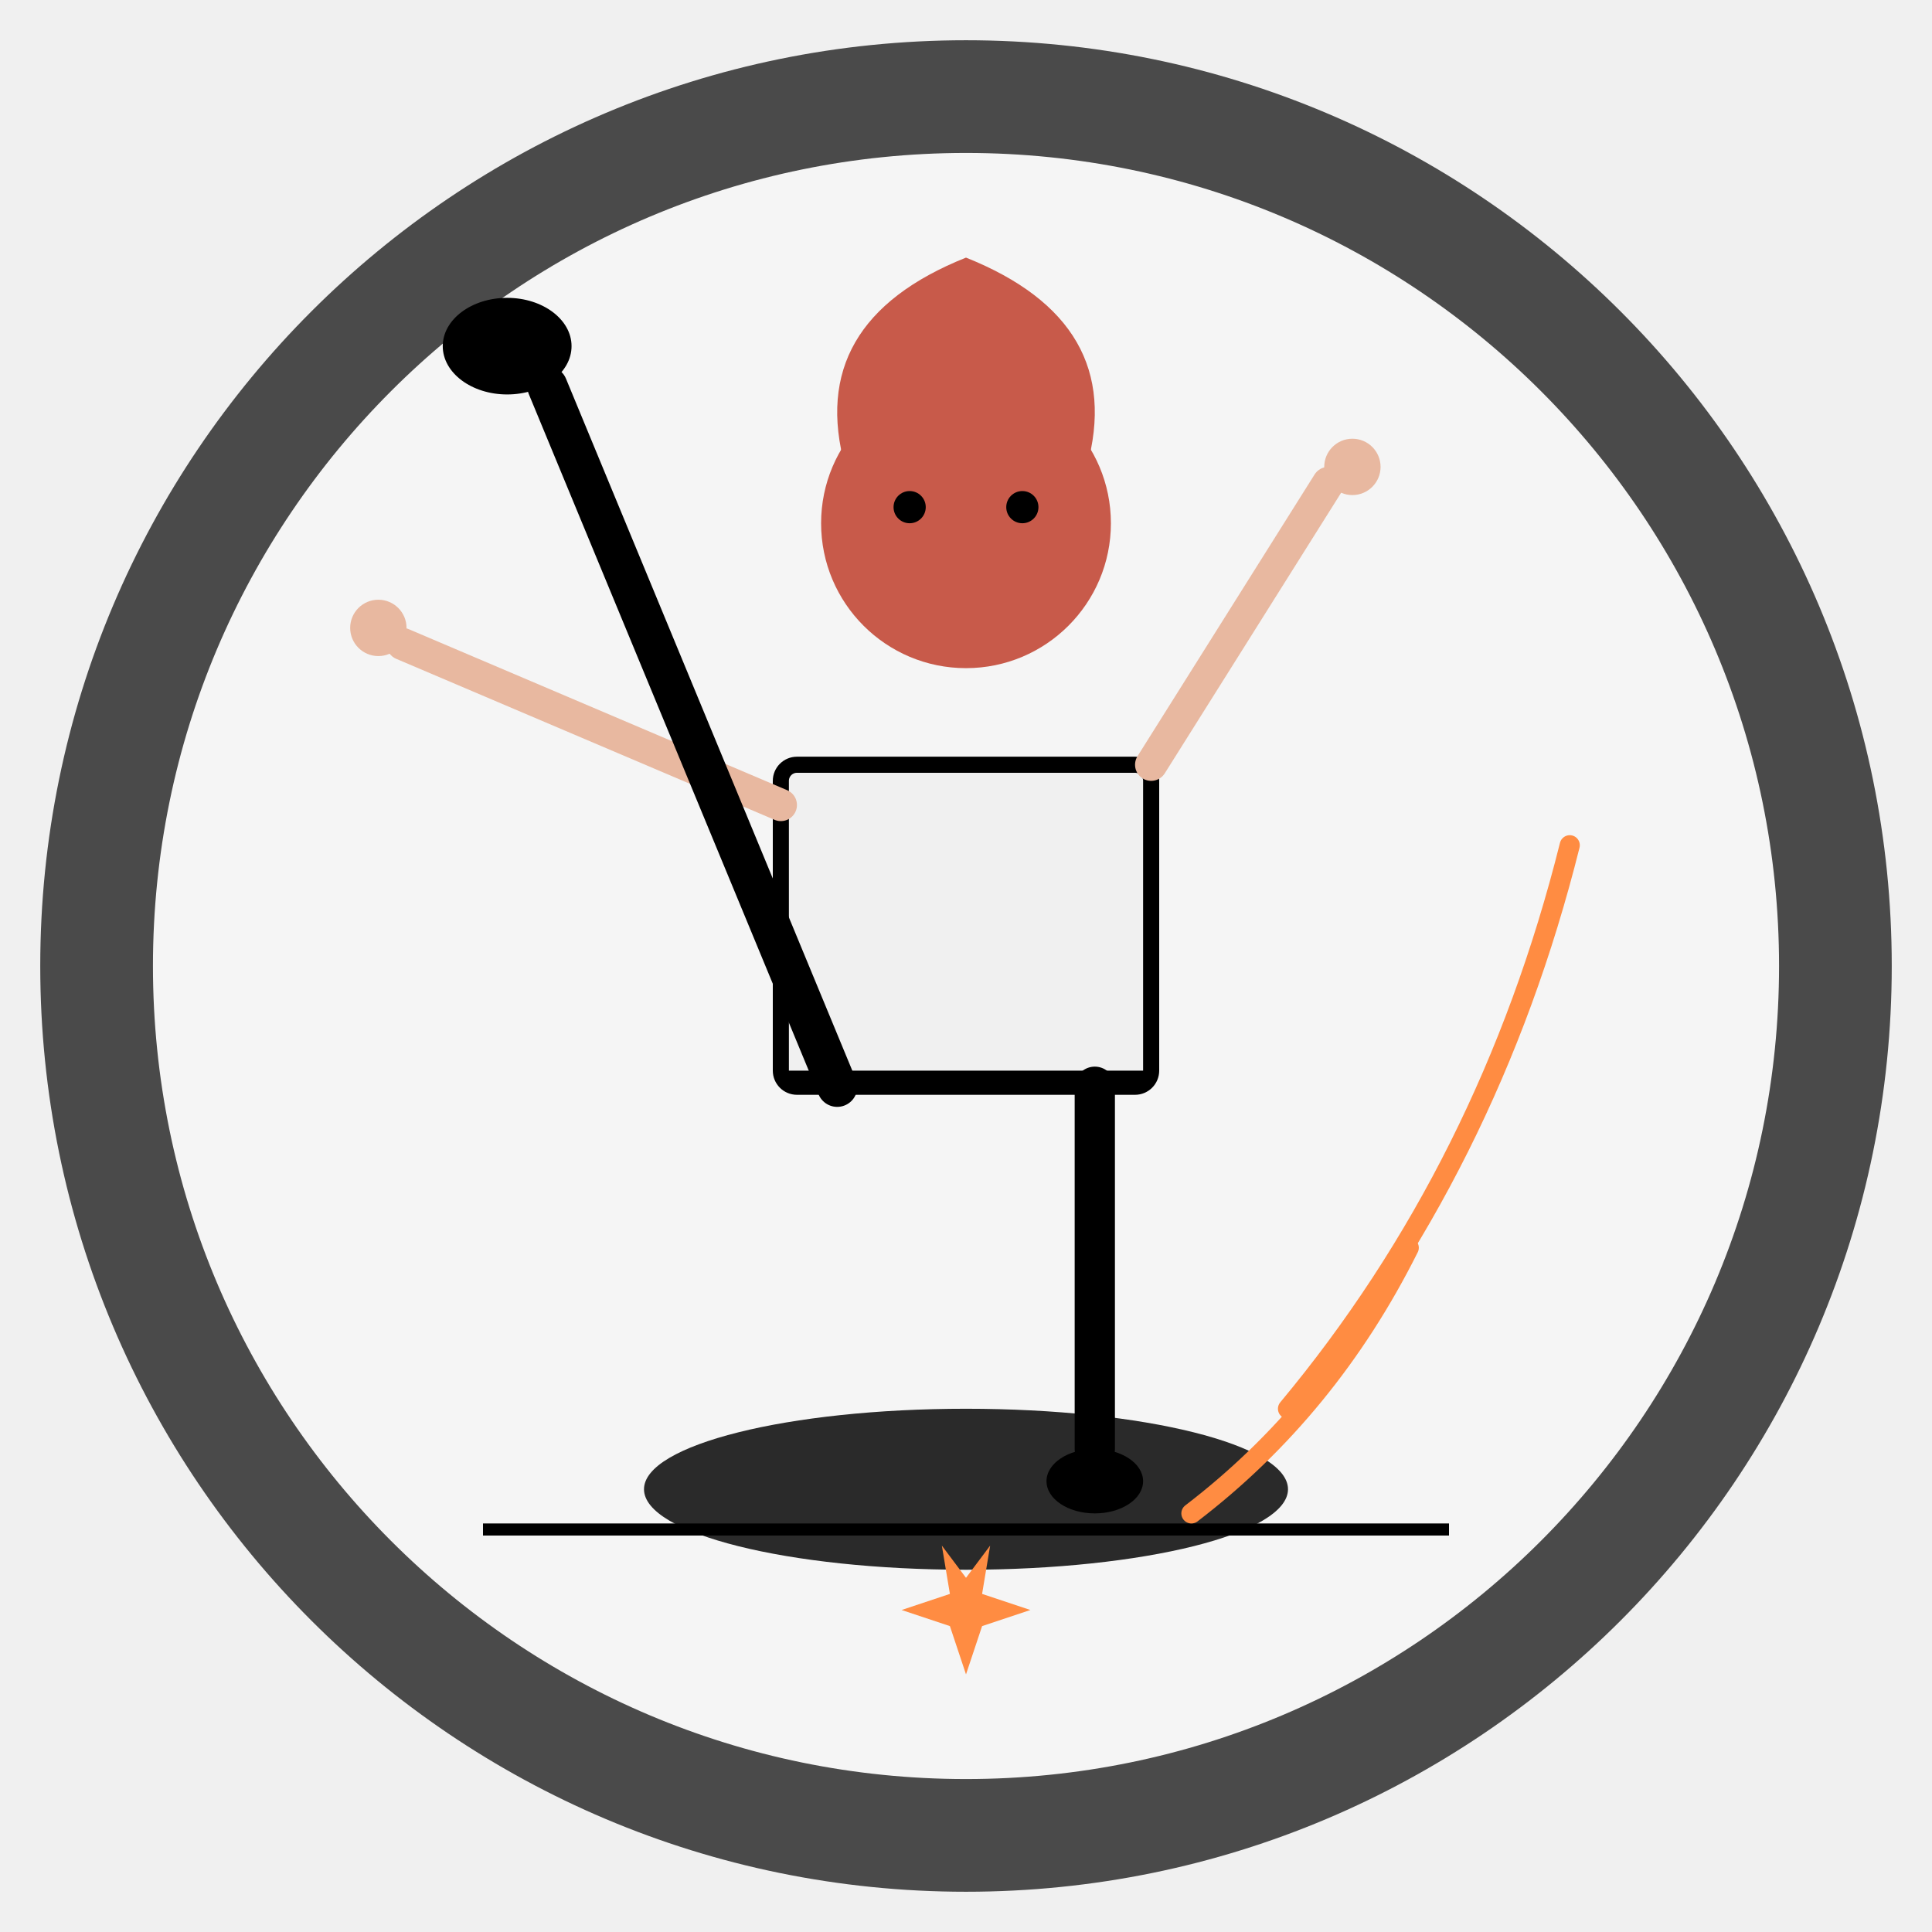
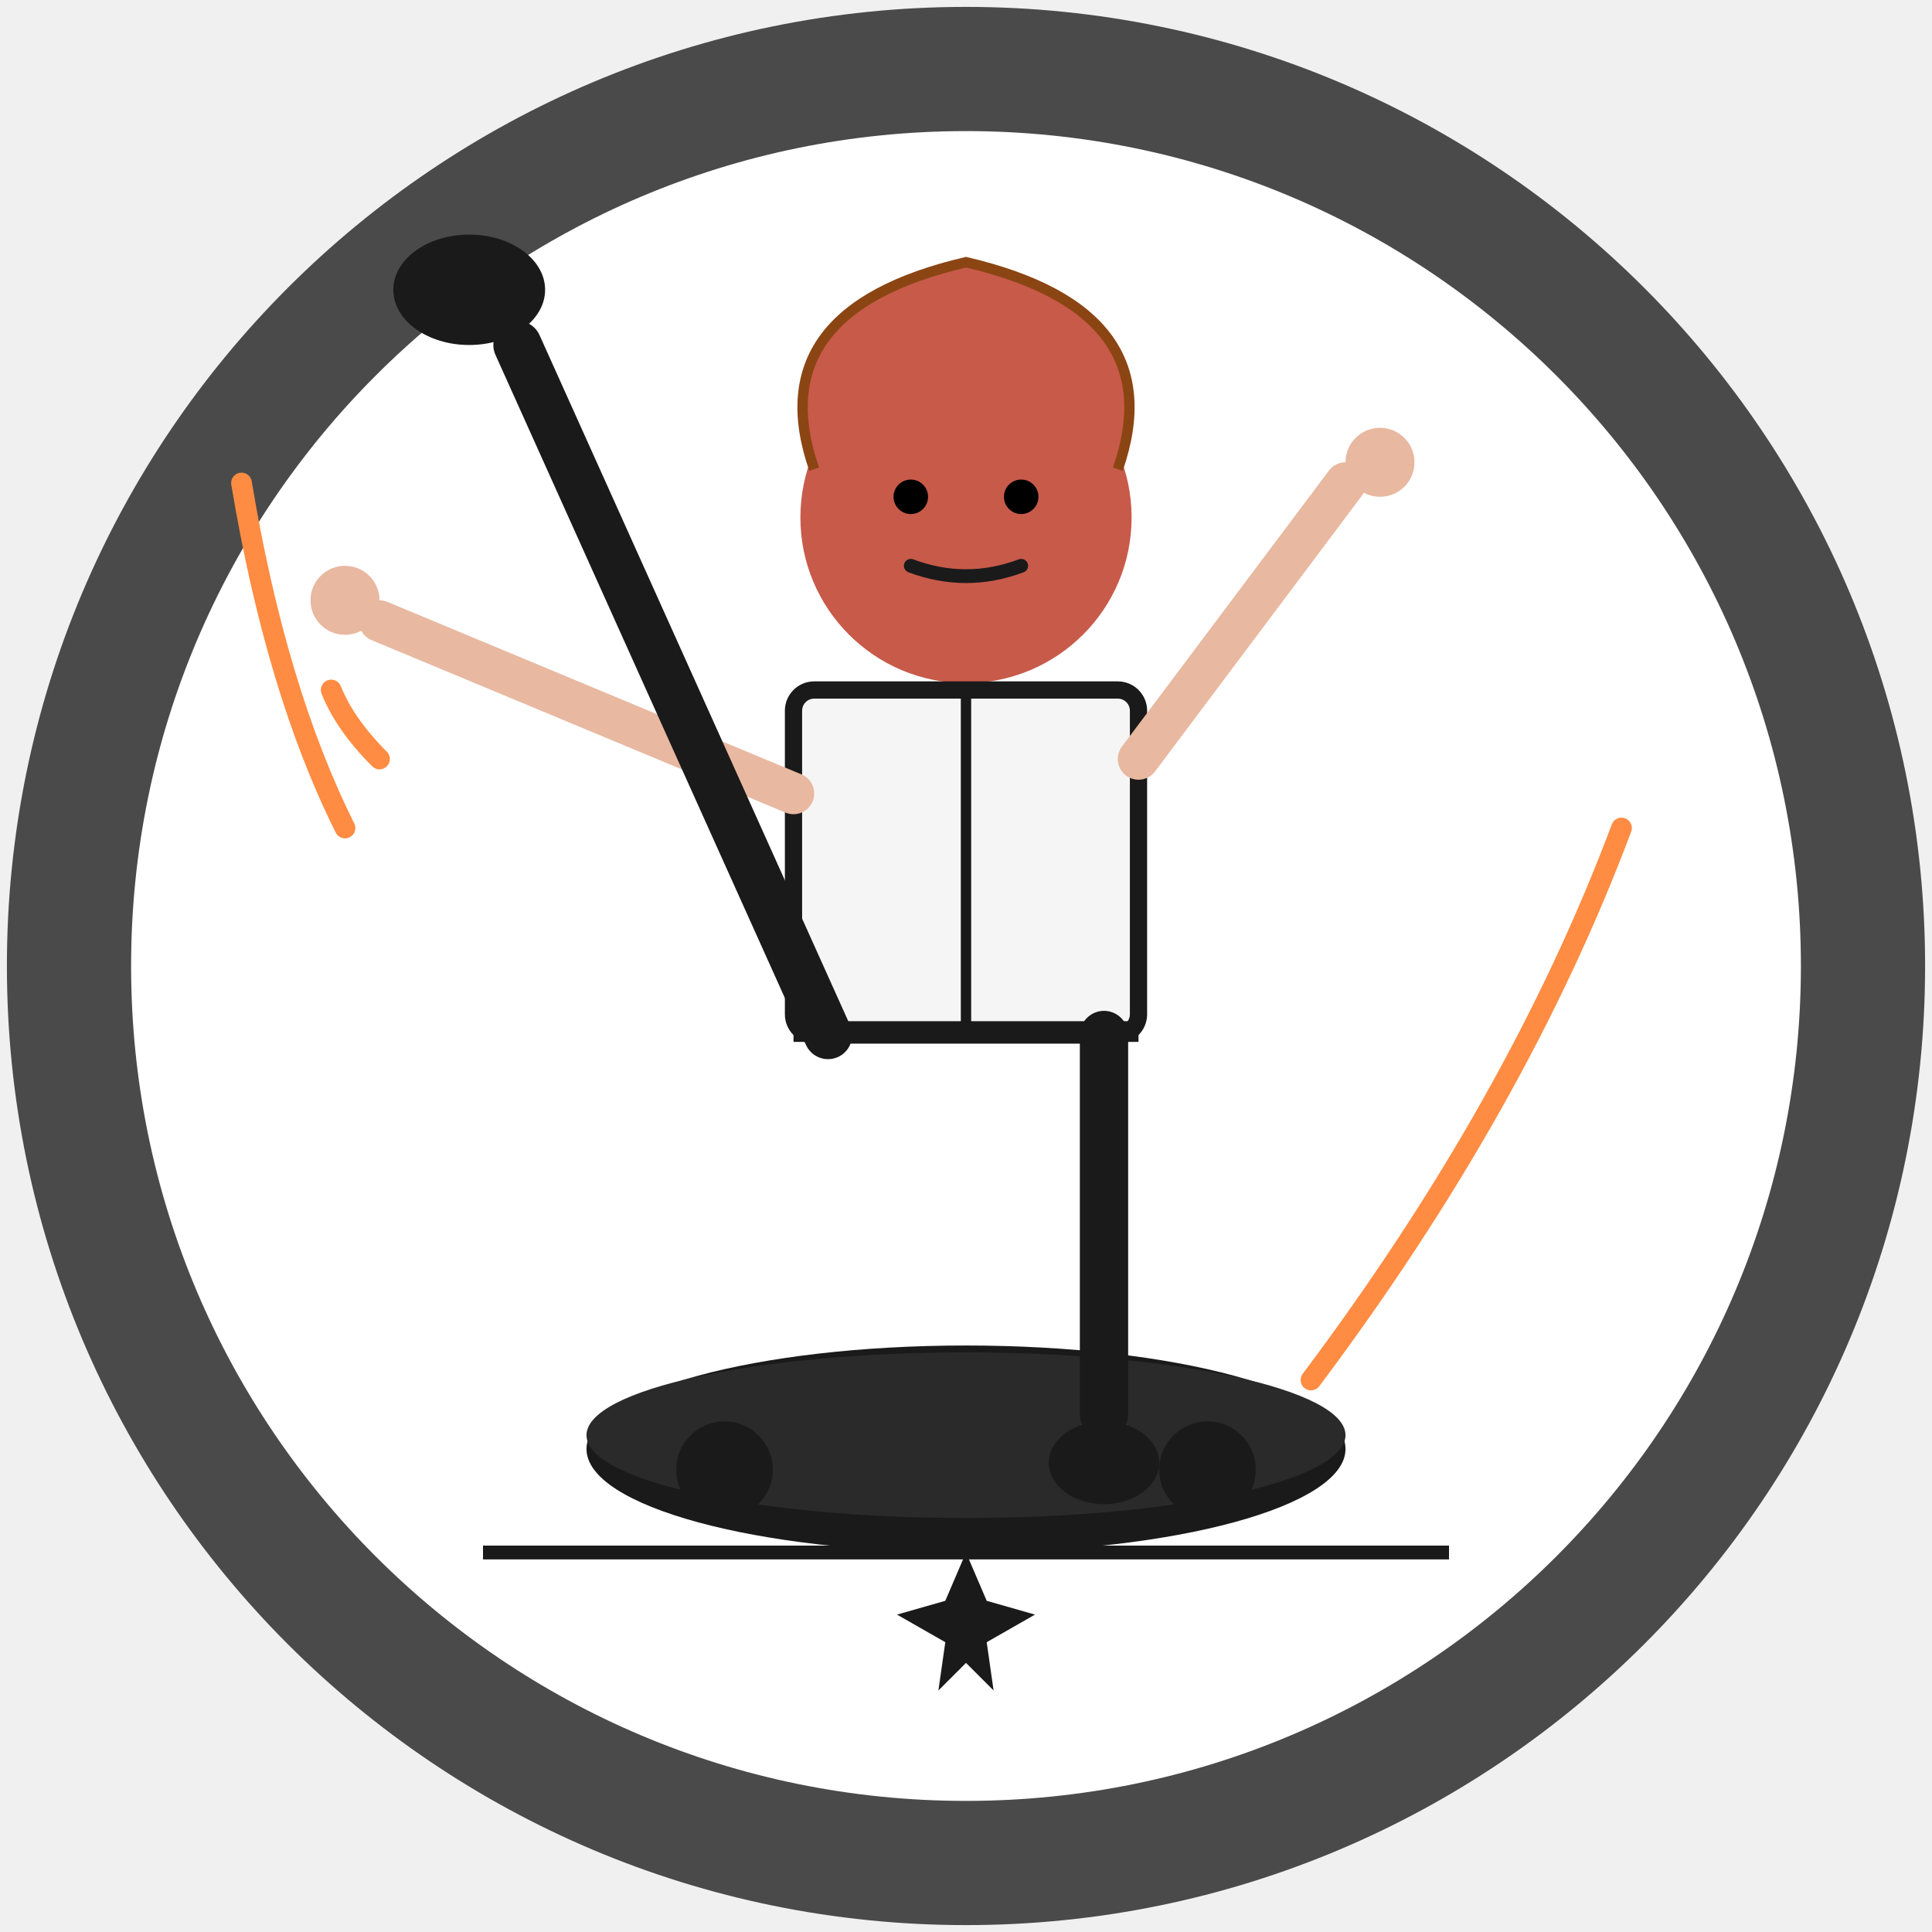
- <svg xmlns="http://www.w3.org/2000/svg" viewBox="0 0 240 240">
+ <svg xmlns="http://www.w3.org/2000/svg" viewBox="0 0 280 280">
  <defs>
    <style>
-       .cn-circle { stroke: #4a4a4a; stroke-width: 14; fill: #f5f5f5; }
-       .cn-head { fill: #c85a4a; }
-       .cn-body { fill: #f0f0f0; stroke: #000; stroke-width: 2; }
-       .cn-outline { stroke: #000; fill: none; stroke-width: 2.5; stroke-linecap: round; }
-       .cn-neon { stroke: #ff8c42; fill: none; stroke-width: 2.5; stroke-linecap: round; }
+       .circle-border { stroke: #4a4a4a; stroke-width: 18; fill: #ffffff; }
+       .head { fill: #c85a4a; }
+       .skin { fill: #e8b8a0; }
+       .body { fill: #f5f5f5; stroke: #1a1a1a; stroke-width: 2.5; }
+       .dark { fill: #1a1a1a; }
+       .outline { stroke: #1a1a1a; fill: none; stroke-width: 2; stroke-linecap: round; stroke-linejoin: round; }
+       .neon { stroke: #ff8c42; fill: none; stroke-width: 3; stroke-linecap: round; }
    </style>
  </defs>
-   <circle cx="120" cy="120" r="108" class="cn-circle" />
-   <ellipse cx="120" cy="185" rx="40" ry="10" fill="#2a2a2a" />
-   <line x1="60" y1="190" x2="180" y2="190" stroke="#000" stroke-width="1.5" />
-   <rect x="97" y="95" width="46" height="40" rx="2" class="cn-body" />
-   <circle cx="120" cy="65" r="18" class="cn-head" />
-   <path d="M 105 58 Q 100 40 120 32 Q 140 40 135 58" class="cn-head" />
-   <circle cx="113" cy="63" r="2" fill="#000" />
-   <circle cx="127" cy="63" r="2" fill="#000" />
-   <line x1="97" y1="100" x2="50" y2="80" stroke="#e8b8a0" stroke-width="4" stroke-linecap="round" />
-   <circle cx="47" cy="78" r="3.5" fill="#e8b8a0" />
-   <line x1="143" y1="95" x2="165" y2="60" stroke="#e8b8a0" stroke-width="4" stroke-linecap="round" />
-   <circle cx="168" cy="58" r="3.5" fill="#e8b8a0" />
-   <line x1="104" y1="135" x2="68" y2="48" stroke="#000" stroke-width="5" stroke-linecap="round" />
-   <ellipse cx="63" cy="43" rx="8" ry="6" fill="#000" />
-   <line x1="136" y1="135" x2="136" y2="180" stroke="#000" stroke-width="5" stroke-linecap="round" />
-   <ellipse cx="136" cy="184" rx="6" ry="4" fill="#000" />
-   <rect x="97" y="133" width="46" height="2" fill="#000" />
-   <path d="M 160 175 Q 185 145 195 105" class="cn-neon" />
-   <path d="M 148 188 Q 165 175 175 155" class="cn-neon" />
-   <polygon points="120,208 122,202 128,200 122,198 123,192 120,196 117,192 118,198 112,200 118,202" fill="#ff8c42" />
+   <circle cx="140" cy="140" r="130" class="circle-border" />
+   <ellipse cx="140" cy="210" rx="55" ry="15" class="dark" />
+   <ellipse cx="140" cy="208" rx="55" ry="12" fill="#2a2a2a" />
+   <circle cx="105" cy="213" r="7" class="dark" />
+   <circle cx="175" cy="213" r="7" class="dark" />
+   <line x1="70" y1="225" x2="210" y2="225" stroke="#1a1a1a" stroke-width="2" />
+   <circle cx="140" cy="75" r="24" class="head" />
+   <path d="M 118 68 Q 110 45 140 38 Q 170 45 162 68" class="head" stroke="#8b4513" stroke-width="1.5" />
+   <circle cx="132" cy="72" r="2.5" fill="#000" />
+   <circle cx="148" cy="72" r="2.5" fill="#000" />
+   <path d="M 132 82 Q 140 85 148 82" class="outline" stroke-width="1.5" />
+   <rect x="115" y="100" width="50" height="50" rx="3" class="body" />
+   <line x1="140" y1="100" x2="140" y2="150" stroke="#1a1a1a" stroke-width="1.5" />
+   <line x1="115" y1="115" x2="55" y2="90" stroke="#e8b8a0" stroke-width="6" stroke-linecap="round" />
+   <circle cx="50" cy="87" r="5" class="skin" />
+   <line x1="165" y1="110" x2="195" y2="70" stroke="#e8b8a0" stroke-width="6" stroke-linecap="round" />
+   <circle cx="200" cy="67" r="5" class="skin" />
+   <line x1="120" y1="150" x2="75" y2="50" stroke="#1a1a1a" stroke-width="7" stroke-linecap="round" />
+   <ellipse cx="68" cy="42" rx="11" ry="8" class="dark" />
+   <line x1="160" y1="150" x2="160" y2="205" stroke="#1a1a1a" stroke-width="7" stroke-linecap="round" />
+   <ellipse cx="160" cy="212" rx="8" ry="6" class="dark" />
+   <rect x="115" y="148" width="50" height="3" class="dark" />
+   <path d="M 50 120 Q 40 100 35 70" class="neon" />
+   <path d="M 190 200 Q 220 160 235 120" class="neon" />
+   <g transform="translate(140, 235)">
+     <polygon points="0,-10 3,-3 10,-1 3,3 4,10 0,6 -4,10 -3,3 -10,-1 -3,-3" class="dark" fill="#ff8c42" />
+   </g>
+   <path d="M 55 110 Q 50 105 48 100" class="neon" stroke-width="2" />
</svg>
